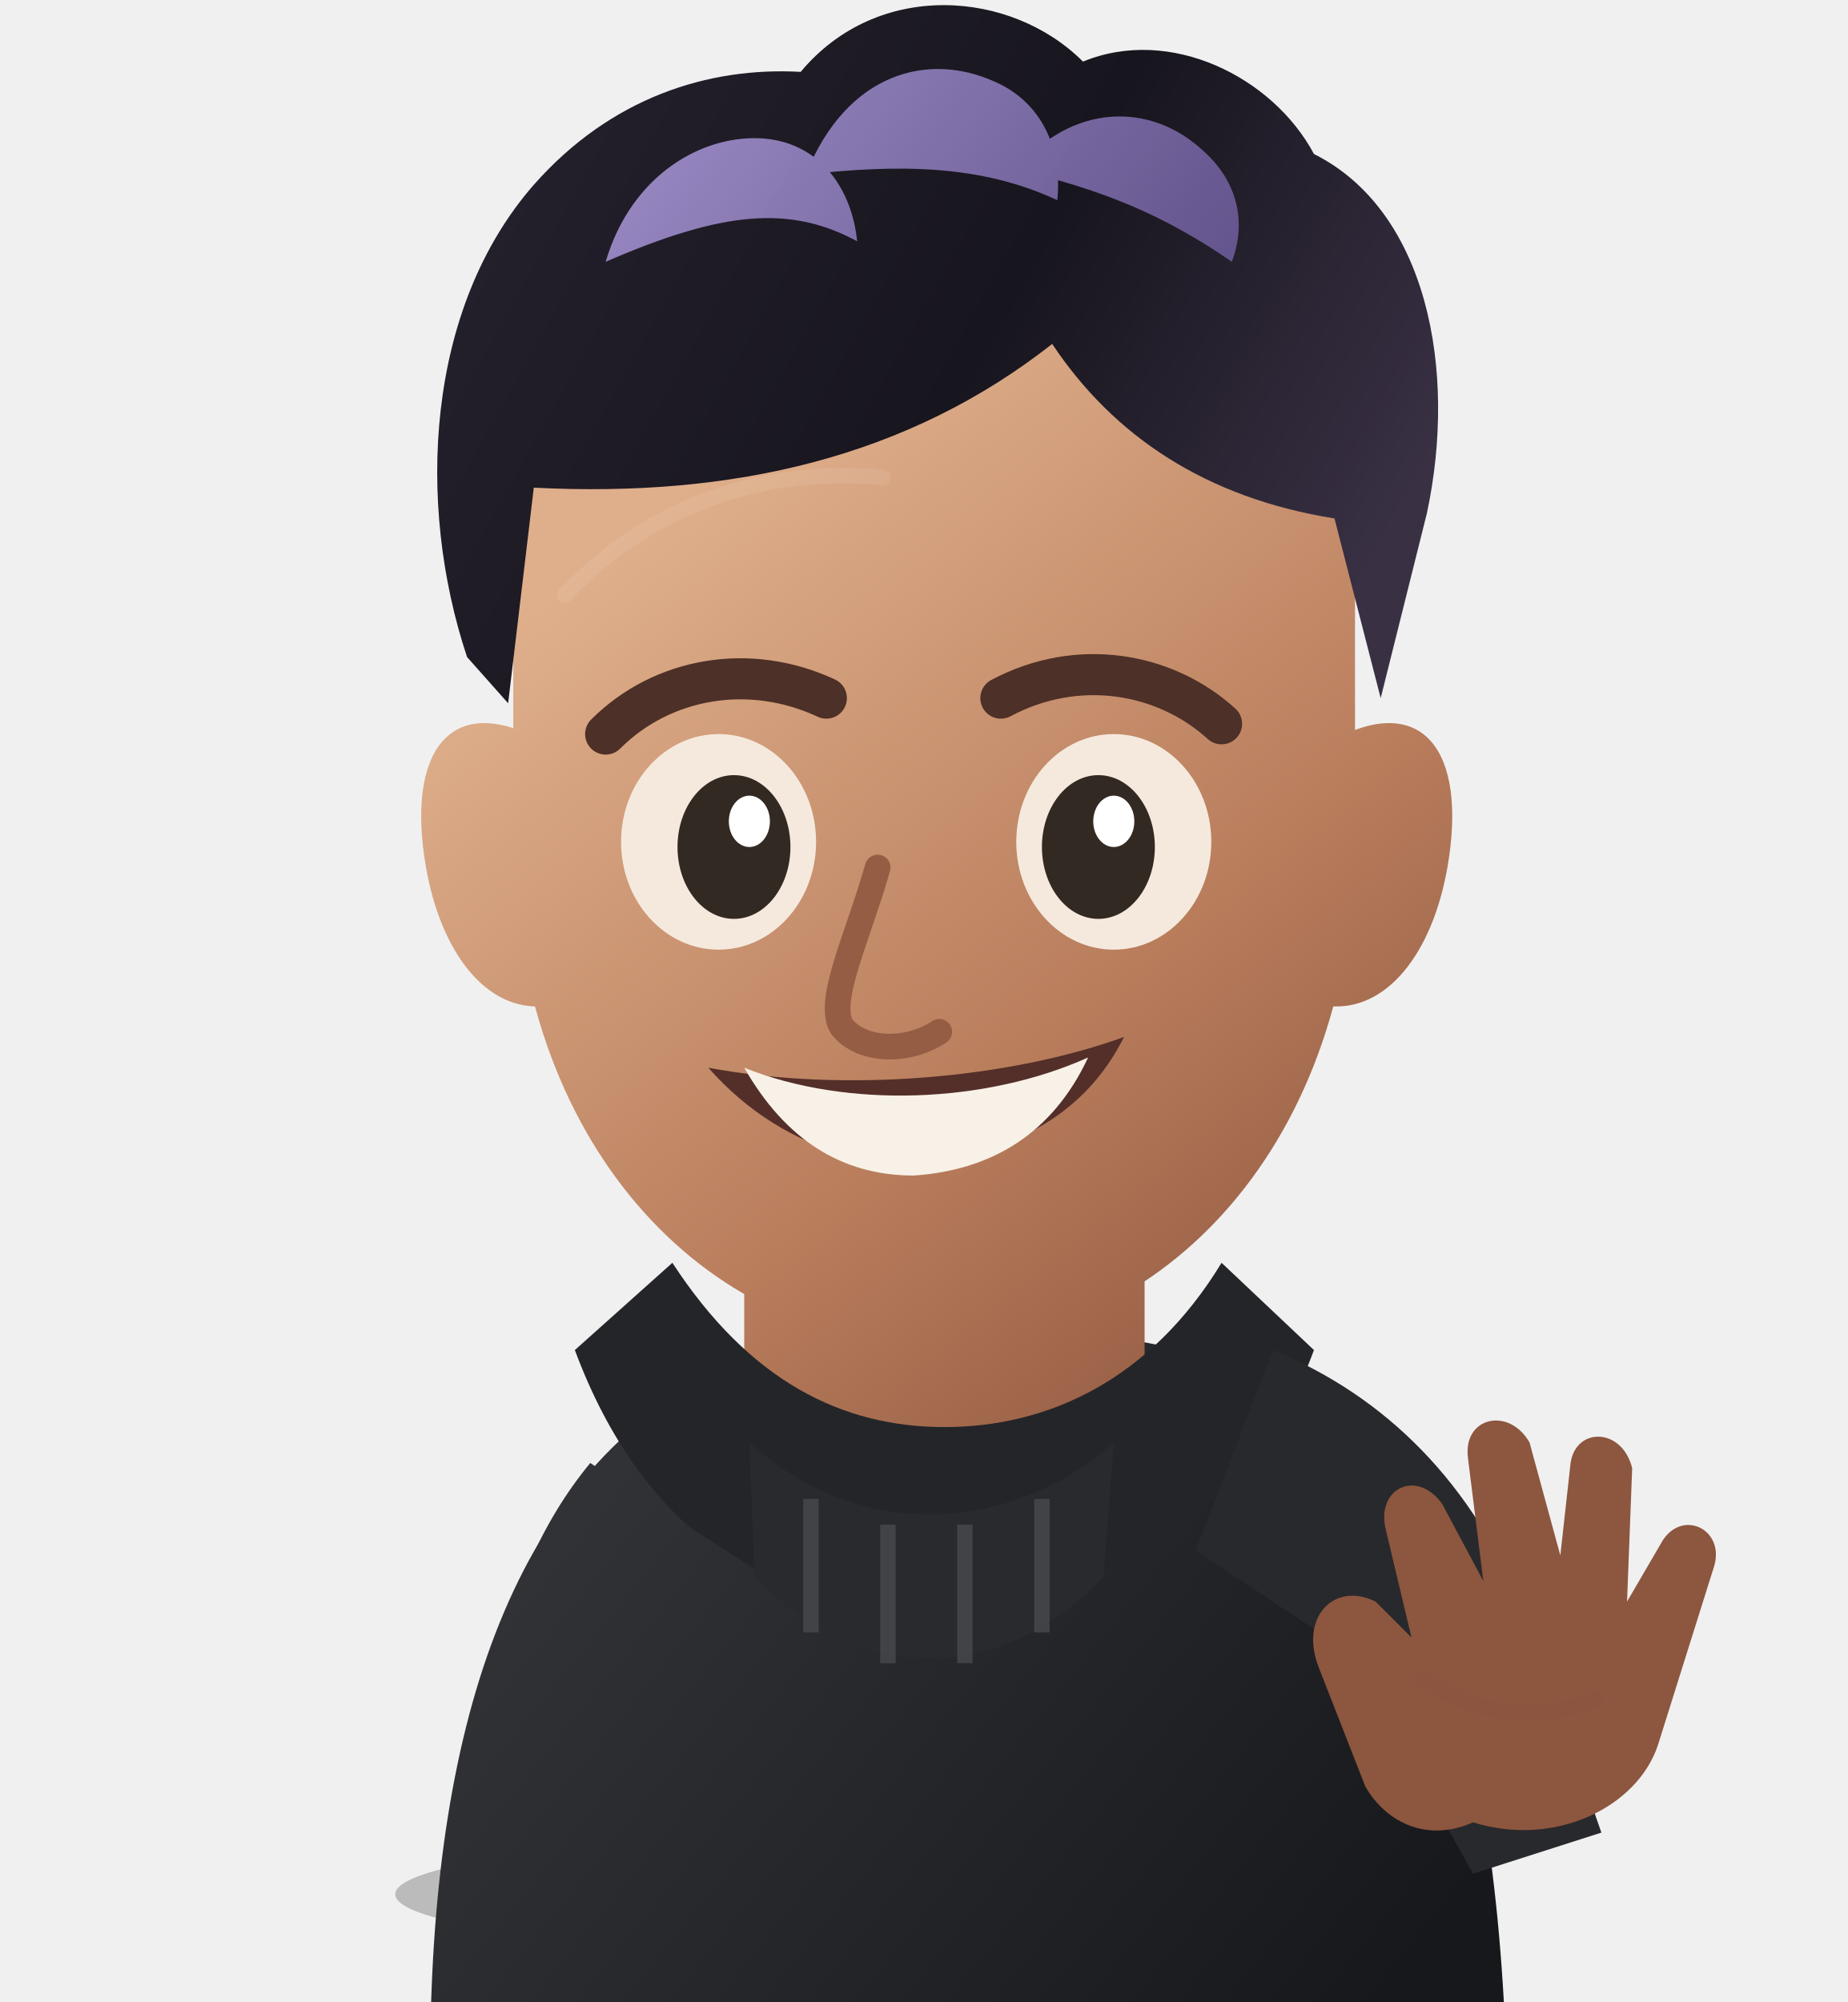
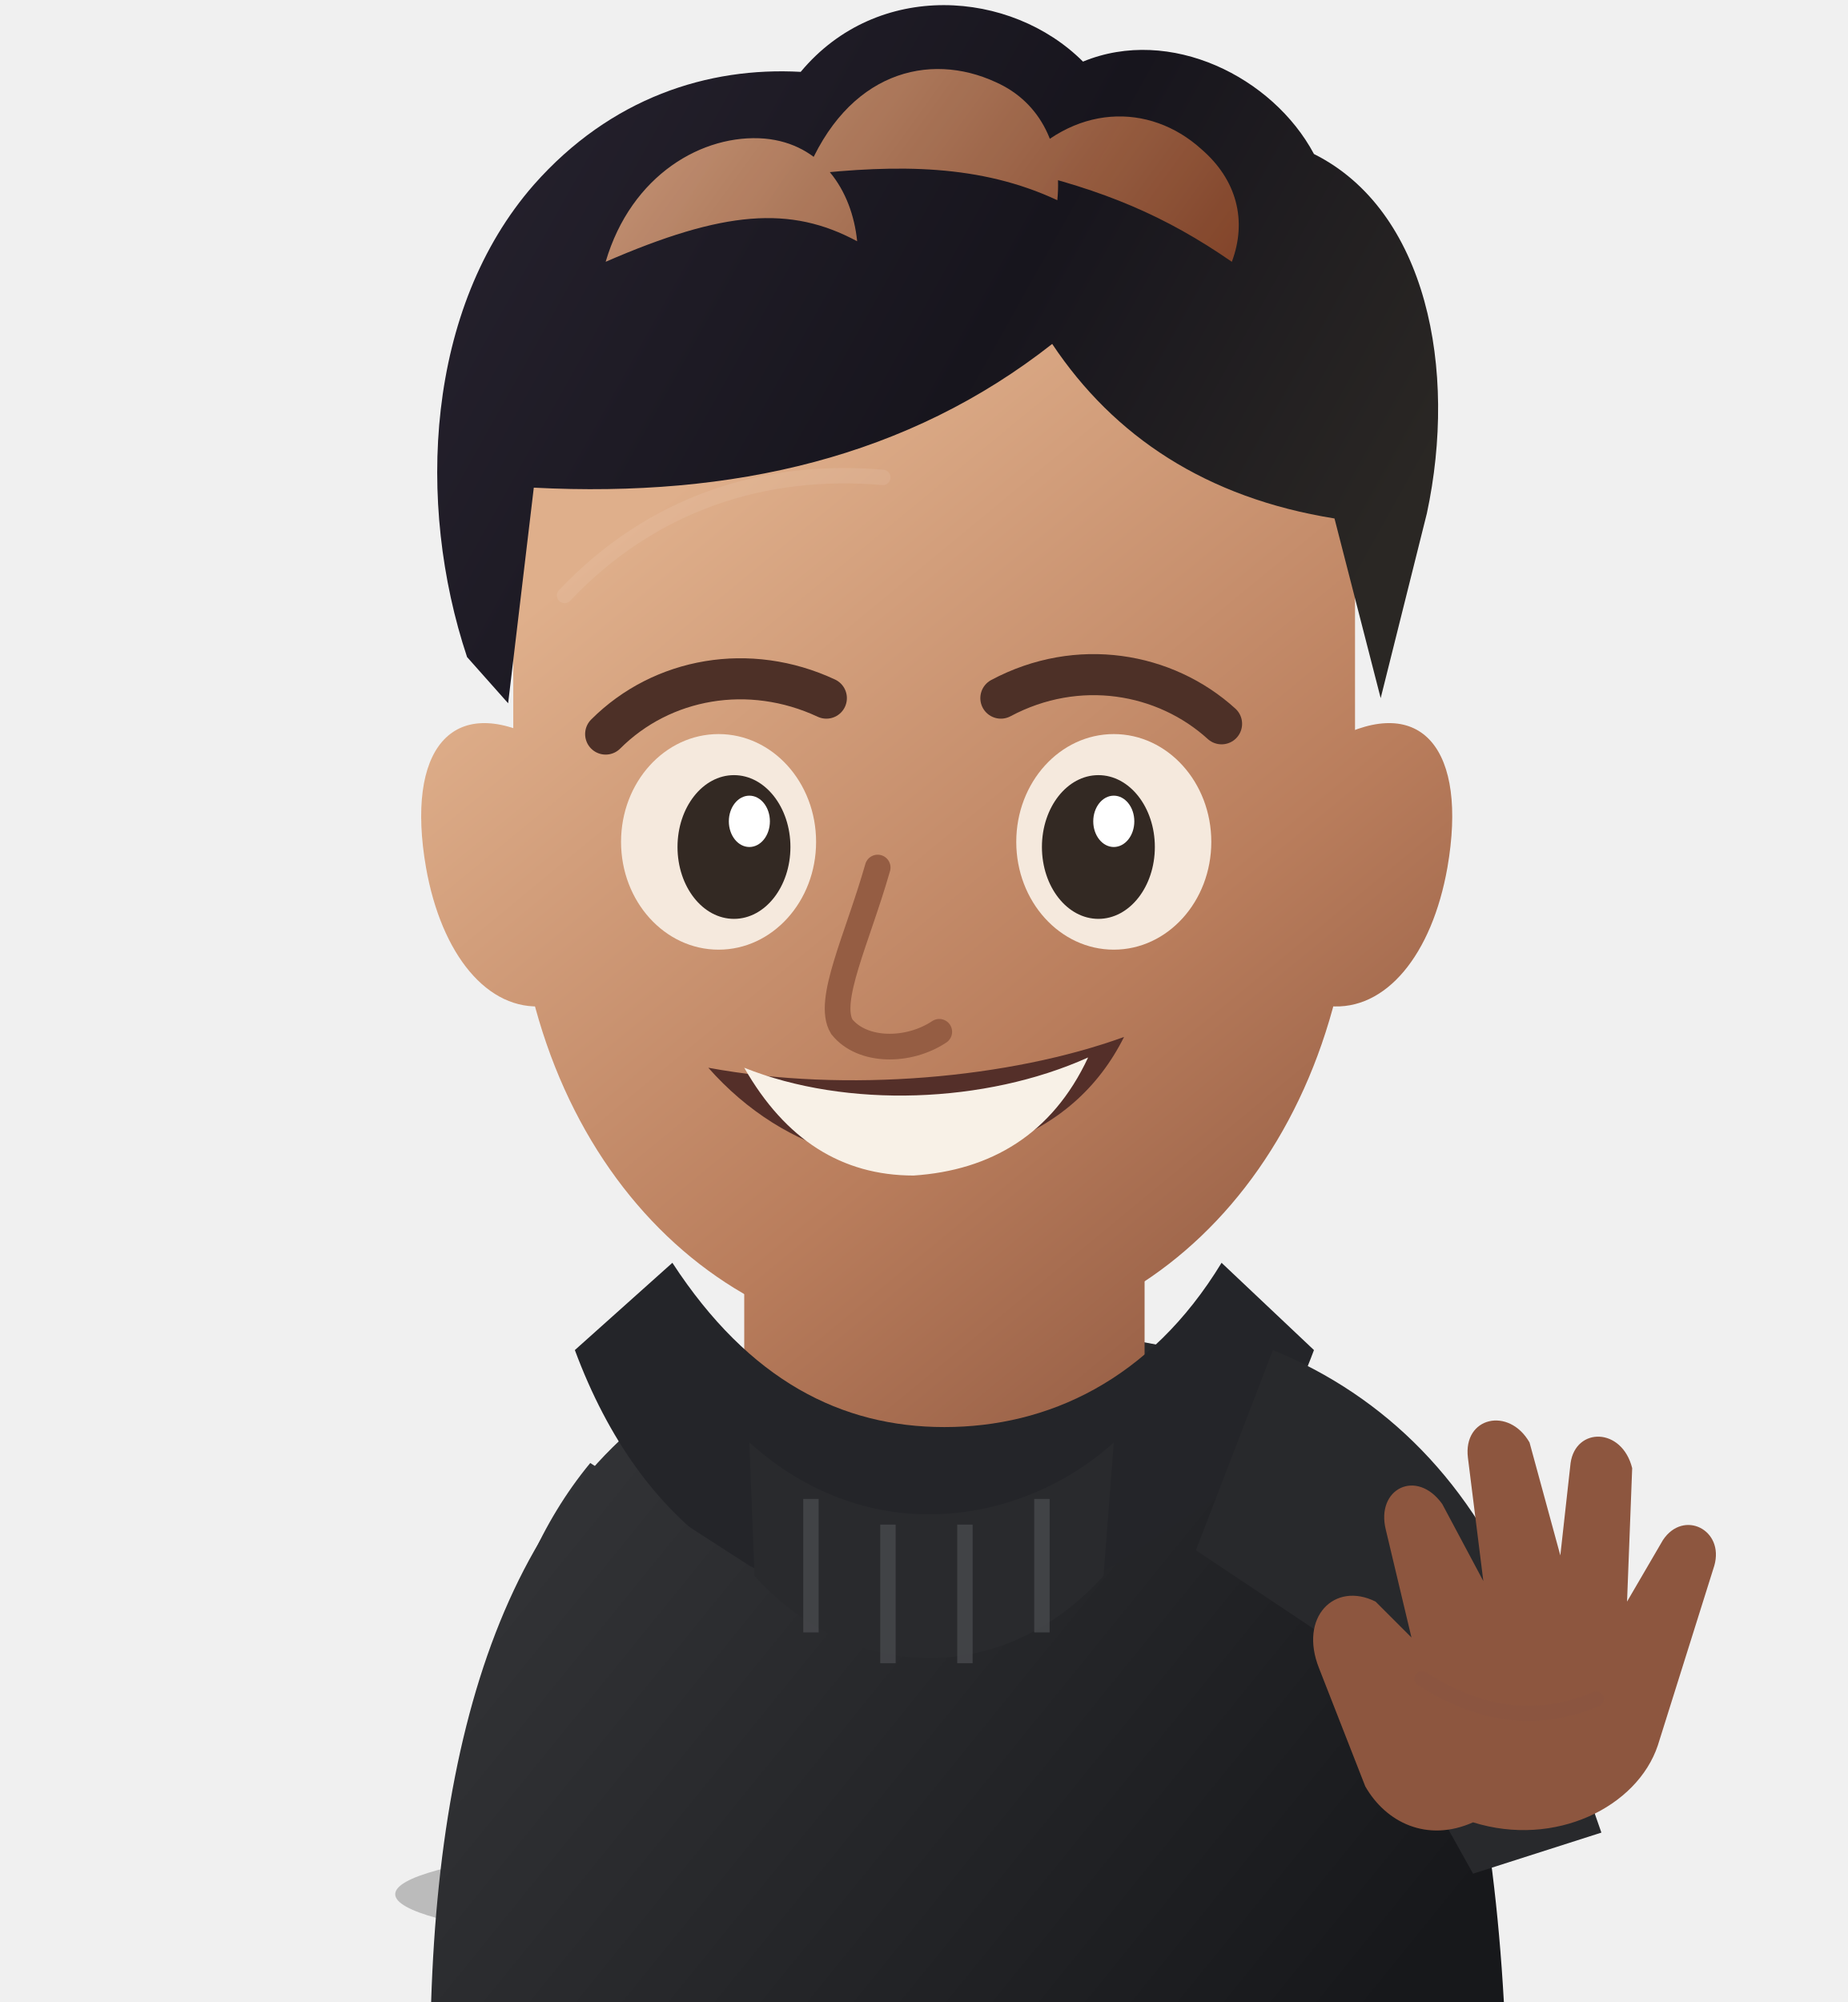
<svg xmlns="http://www.w3.org/2000/svg" viewBox="0 0 360 390" fill="none">
  <defs>
    <linearGradient id="skin" x1="120" y1="105" x2="260" y2="275" gradientUnits="userSpaceOnUse">
      <stop stop-color="#DFAF8B" />
      <stop offset=".58" stop-color="#B97D5C" />
      <stop offset="1" stop-color="#8D563F" />
    </linearGradient>
    <linearGradient id="hair" x1="95" y1="20" x2="265" y2="115" gradientUnits="userSpaceOnUse">
      <stop stop-color="#25212D" />
      <stop offset=".55" stop-color="#17151D" />
-       <stop offset="1" stop-color="#393044" />
+       <stop offset="1" stop-color="#2A2724" />
    </linearGradient>
    <linearGradient id="sweater" x1="85" y1="240" x2="270" y2="390" gradientUnits="userSpaceOnUse">
      <stop stop-color="#393A3D" />
      <stop offset="1" stop-color="#17181B" />
    </linearGradient>
    <linearGradient id="hairTip" x1="130" y1="15" x2="220" y2="80" gradientUnits="userSpaceOnUse">
-       <stop stop-color="#A997D7" />
-       <stop offset="1" stop-color="#6C5B9A" />
+       <stop stop-color="#D7A17D" />
+       <stop offset="1" stop-color="#8F4A2B" />
    </linearGradient>
  </defs>
  <ellipse cx="181" cy="369" rx="104" ry="12" fill="#000" opacity=".22" />
  <path d="M84 390c2-63 20-109 63-126l36-10 48 9c38 12 58 56 62 127H84Z" fill="url(#sweater)" />
  <path d="M145 234h78v50c-19 23-57 23-78 0v-50Z" fill="url(#skin)" />
  <path d="M131 246c15 23 33 32 53 32s40-9 54-32l18 17c-13 35-38 52-72 52s-59-17-72-52l19-17Z" fill="#242529" />
  <path d="M100 103c0-47 31-76 82-76 49 0 82 28 82 78v58c0 59-37 99-82 99s-82-40-82-99v-60Z" fill="url(#skin)" />
  <path d="M91 128c-10-30-8-68 13-92 15-17 34-23 52-22 15-18 41-16 55-2 17-7 37 3 45 18 22 11 28 42 22 70l-9 36-9-35c-25-4-43-16-55-34-28 22-62 30-101 28l-5 42-8-9Z" fill="url(#hair)" />
  <path d="M118 51c5-17 19-25 31-24 11 1 17 10 18 20-13-7-26-6-49 4ZM157 34c8-20 24-24 37-18 9 4 13 13 12 23-15-7-31-7-49-5ZM198 33c11-13 26-13 36-4 7 6 9 14 6 22-13-9-25-14-42-18Z" fill="url(#hairTip)" opacity=".88" />
  <path d="M105 144c-17-9-26 2-22 25 3 17 12 28 23 27l-1-52ZM260 144c17-9 26 2 22 25-3 17-12 28-23 27l1-52Z" fill="url(#skin)" />
  <path d="M118 143c11-11 28-14 43-7" stroke="#4D3027" stroke-width="8" stroke-linecap="round" />
  <path d="M195 136c15-8 32-5 43 5" stroke="#4D3027" stroke-width="8" stroke-linecap="round" />
  <ellipse cx="140" cy="164" rx="19" ry="21" fill="#F5E9DD" />
  <ellipse cx="217" cy="164" rx="19" ry="21" fill="#F5E9DD" />
  <ellipse cx="143" cy="165" rx="11" ry="14" fill="#332923" />
  <ellipse cx="214" cy="165" rx="11" ry="14" fill="#332923" />
  <ellipse cx="146" cy="160" rx="4" ry="5" fill="#FFF" />
  <ellipse cx="217" cy="160" rx="4" ry="5" fill="#FFF" />
  <path d="M171 169c-4 14-10 26-7 31 4 5 13 5 19 1" stroke="#955D43" stroke-width="5" stroke-linecap="round" />
  <path d="M138 208c15 17 37 23 57 15 11-4 19-11 24-21-22 8-54 11-81 6Z" fill="#542F29" />
  <path d="M145 208c20 8 47 7 67-2-7 15-19 22-34 23-14 0-25-7-33-21Z" fill="#F8F1E7" />
  <path d="M93 390c-3-47 3-82 22-105l31 20 35 18 36-18 30-20c20 25 28 59 24 105H93Z" fill="url(#sweater)" />
  <path d="M146 281c10 9 22 14 35 14s26-5 36-14l-2 26c-10 11-22 16-34 16s-24-5-34-16l-1-26Z" fill="#292A2D" />
  <path d="M158 292v26M173 297v27M188 297v27M203 292v26" stroke="#4A4B4F" stroke-width="3" opacity=".75" />
  <path d="M248 263c22 9 39 26 49 51l15 43-25 8-24-43-30-20 15-39Z" fill="#28292C" />
  <path d="M287 355c-9 4-17 0-21-7l-9-23c-4-10 3-17 11-13l7 7-5-21c-2-8 6-12 11-5l8 15-3-24c-1-8 8-10 12-3l6 22 2-18c1-7 10-7 12 1l-1 26 7-12c4-6 12-2 10 5l-11 35c-4 12-20 20-36 15Z" fill="url(#skin)" />
  <path d="M277 327c11 7 22 9 34 4" stroke="#8B5540" stroke-width="3" stroke-linecap="round" opacity=".65" />
  <path d="M110 116c17-18 39-25 62-23" stroke="#FFFFFF" stroke-width="3" stroke-linecap="round" opacity=".08" />
</svg>
